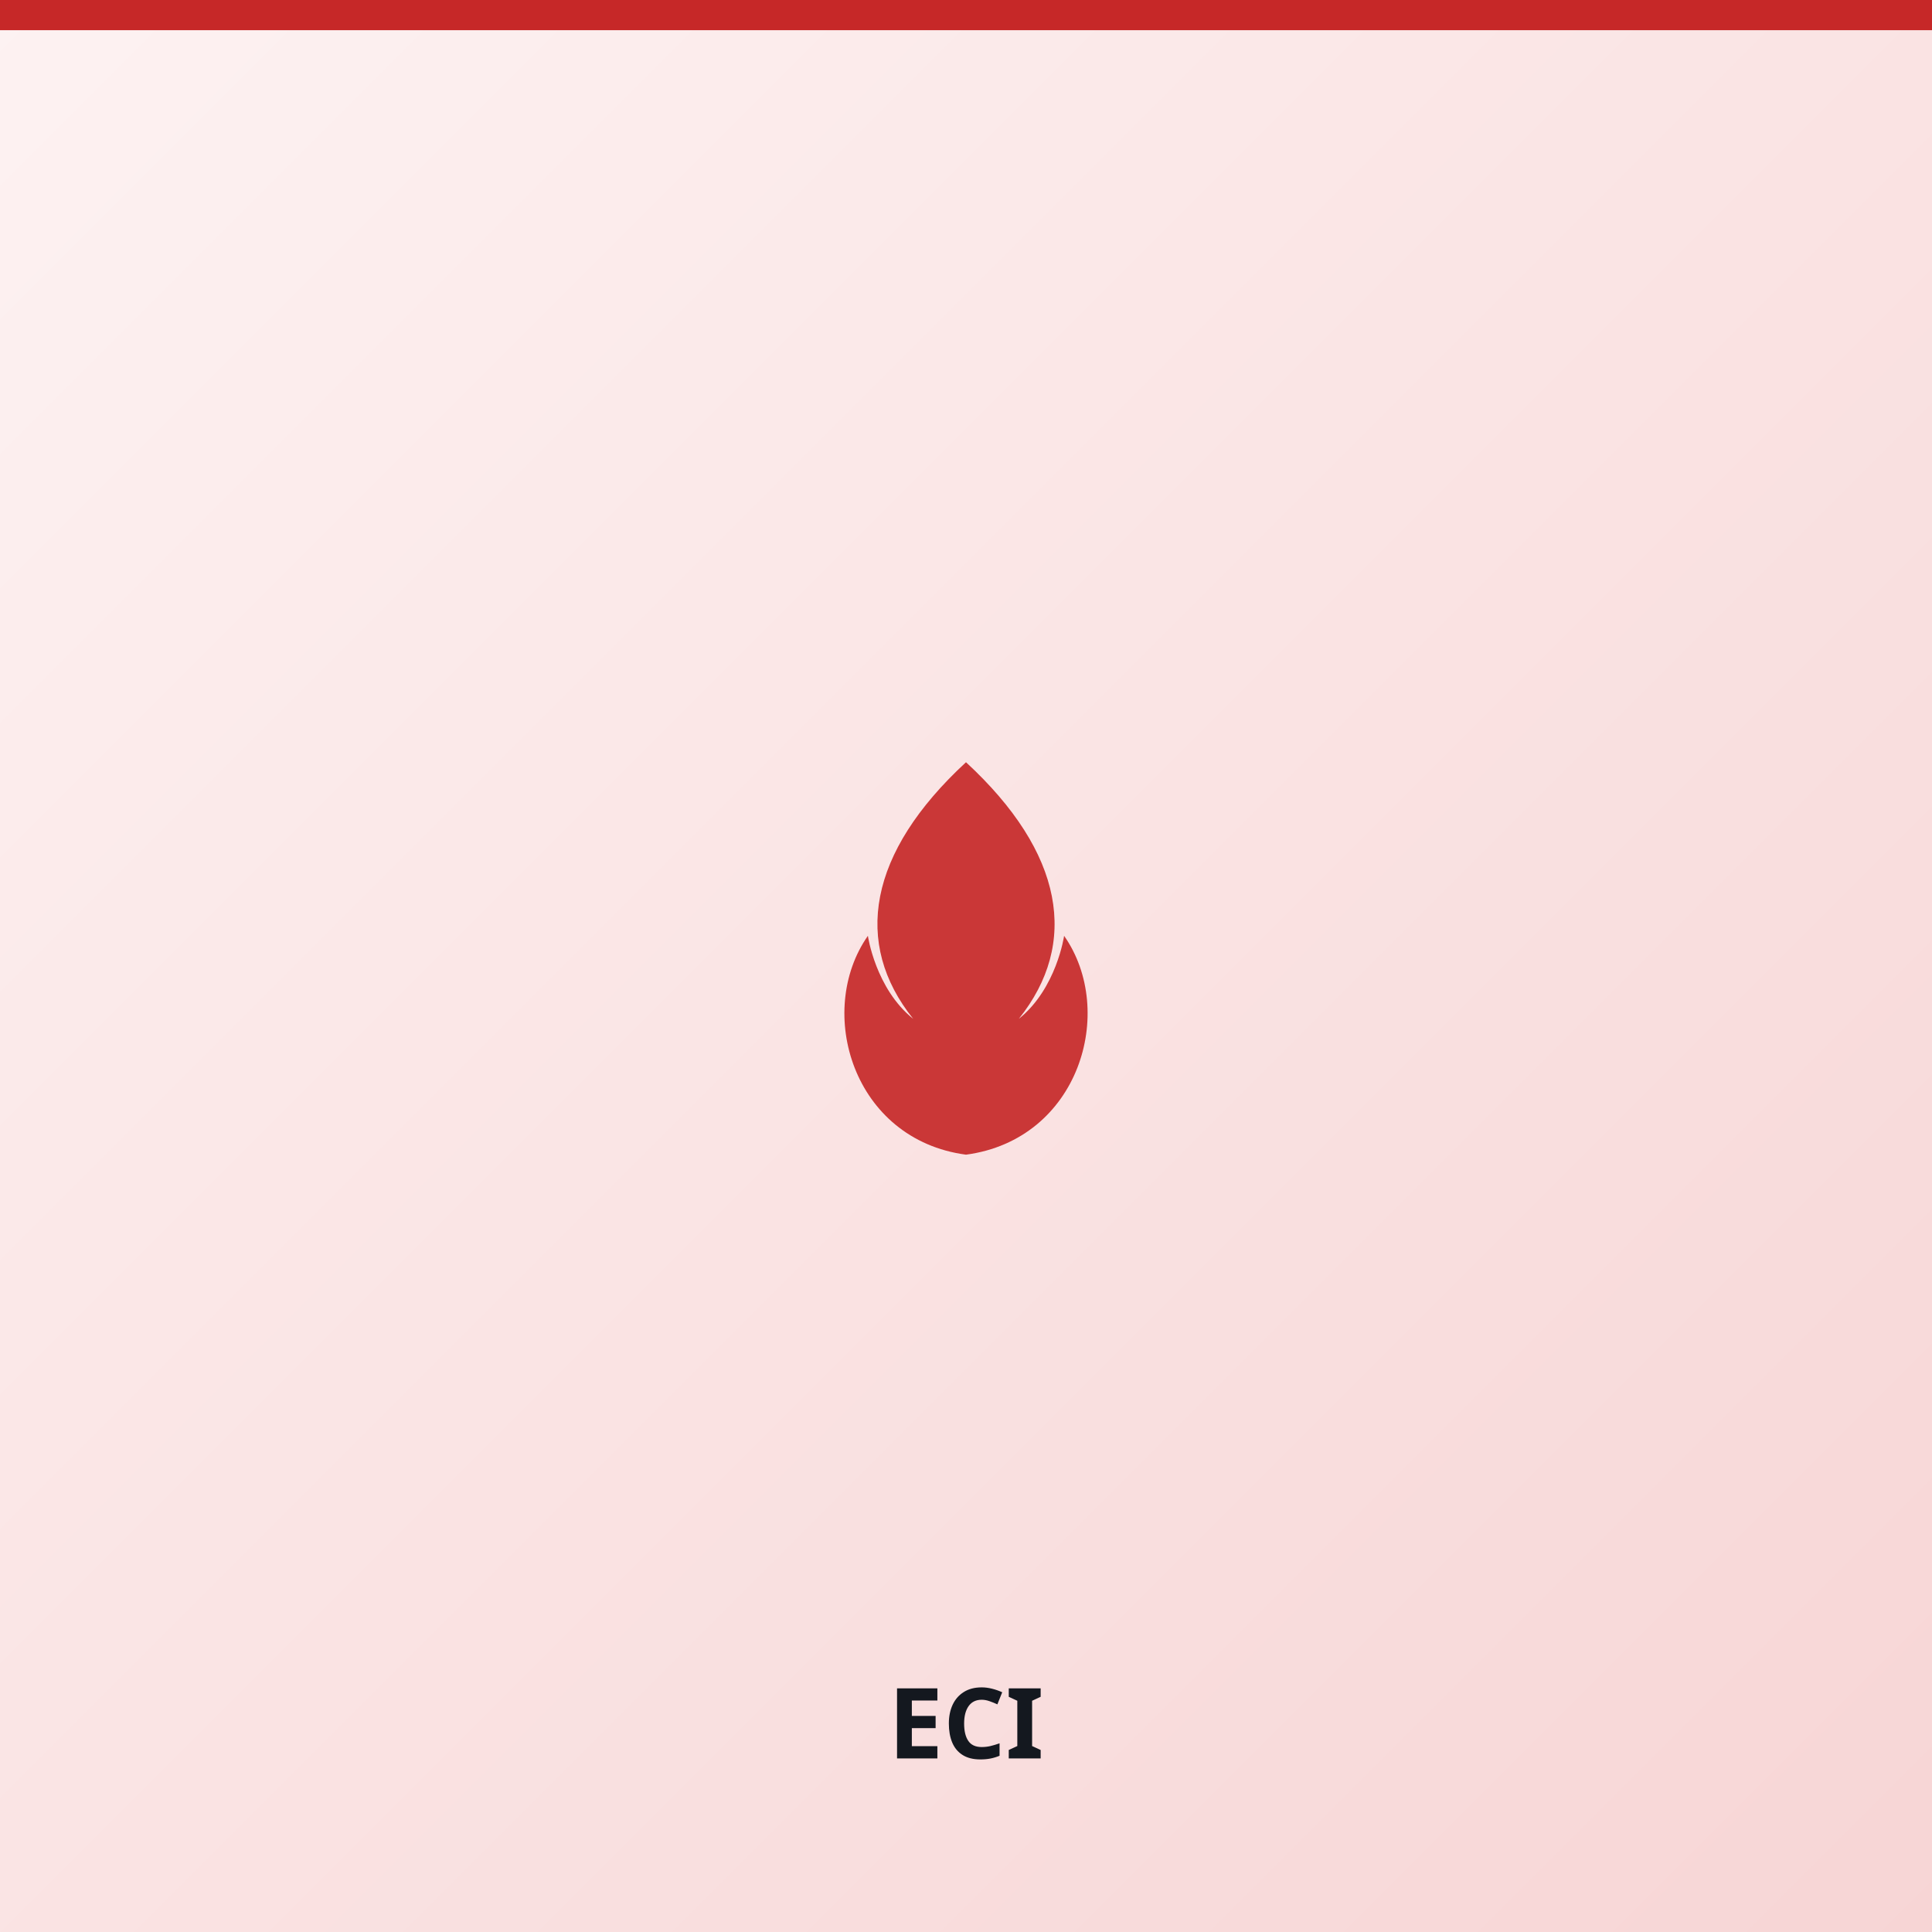
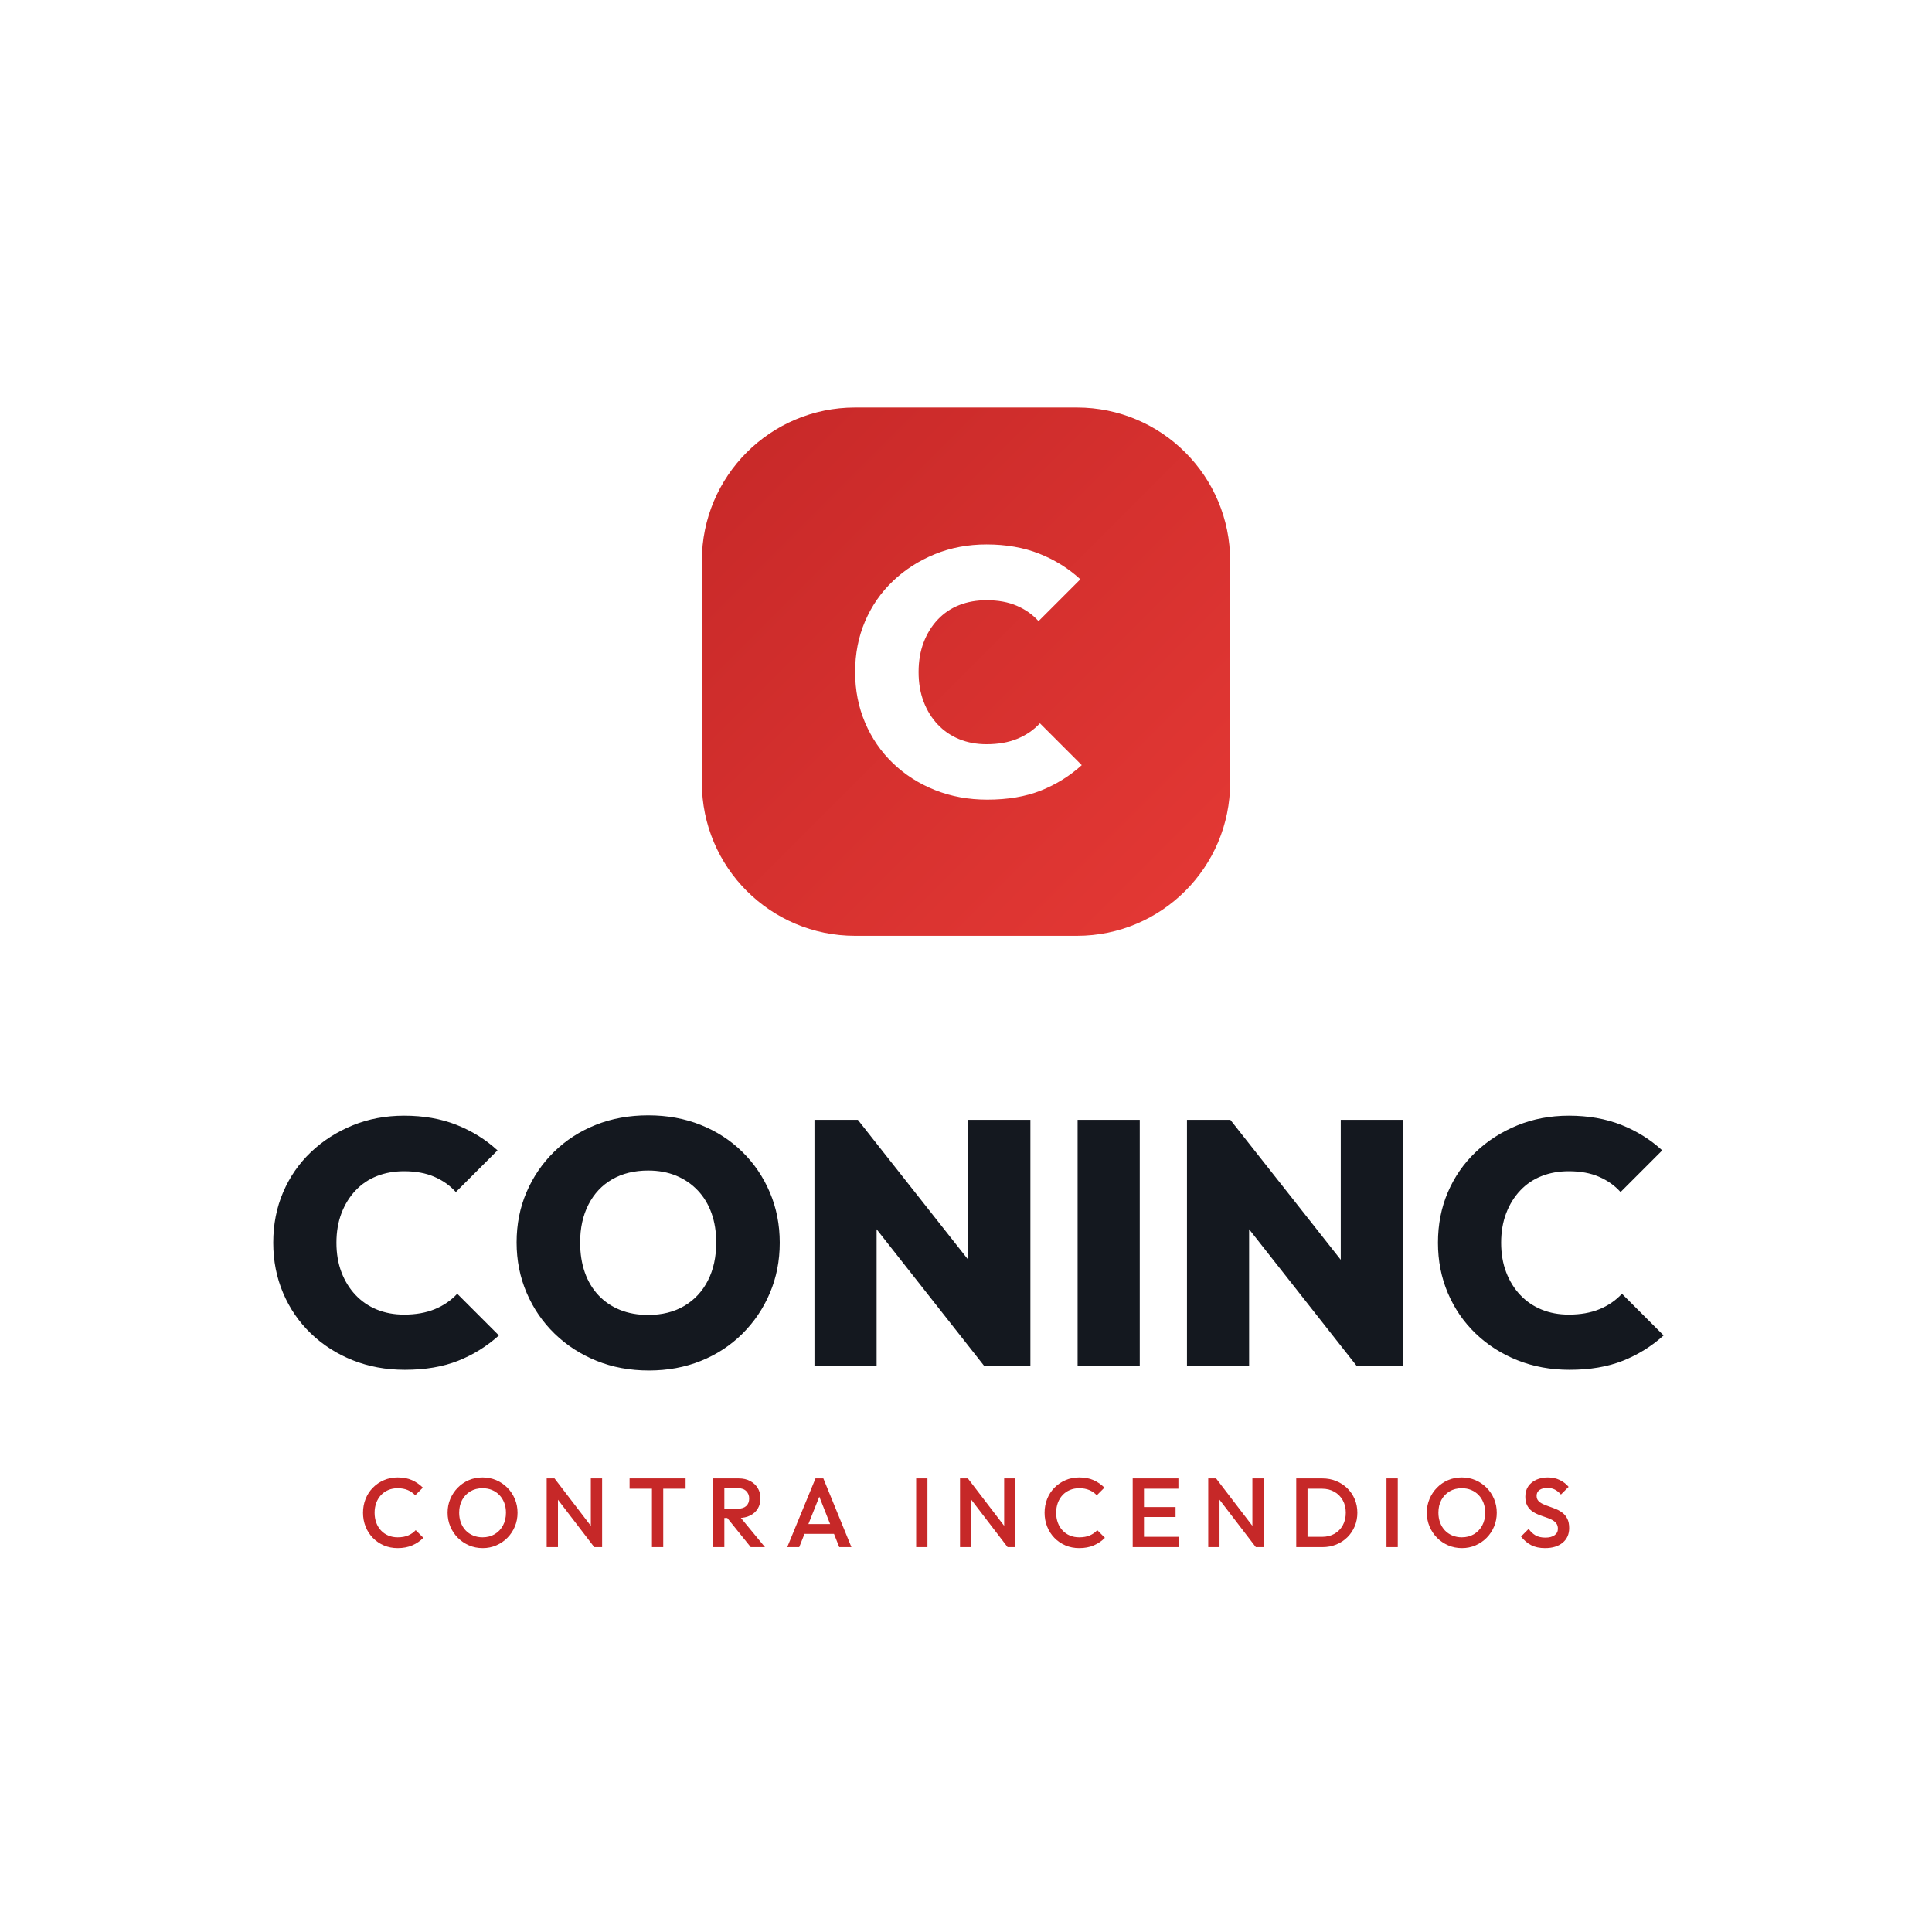
- <svg xmlns="http://www.w3.org/2000/svg" width="512" height="512" viewBox="0 0 512 512" role="img" aria-label="ECI">
+ <svg xmlns="http://www.w3.org/2000/svg" width="512" height="512" viewBox="0 0 512 512" role="img" aria-label="CONINC — Contra incendios">
  <defs>
    <linearGradient id="g" x1="0" y1="0" x2="1" y2="1">
-       <stop offset="0" stop-color="#fdf2f2" />
-       <stop offset="1" stop-color="#f7d5d5" />
+       <stop offset="0" stop-color="#c62828" />
+       <stop offset="1" stop-color="#e53935" />
    </linearGradient>
  </defs>
-   <rect width="512" height="512" fill="url(#g)" />
-   <rect x="0" y="0" width="512" height="8" fill="#c62828" />
-   <g transform="translate(256 256)" fill="none" stroke="#8e0000" stroke-width="3" stroke-linecap="round" stroke-linejoin="round">
-     <path d="M0 -54 C 26 -30 30 -6 14 14 C 24 6 26 -8 26 -8 C 40 12 30 46 0 50 C -30 46 -40 12 -26 -8 C -26 -8 -24 6 -14 14 C -30 -6 -26 -30 0 -54 Z" fill="#c62828" stroke="none" opacity="0.92" />
-   </g>
-   <text x="256" y="466" text-anchor="middle" font-family="Outfit, system-ui, sans-serif" font-size="26" font-weight="700" fill="#14181f">ECI</text>
+   <rect width="512" height="512" fill="#fff" />
+   <rect x="186" y="108" width="140" height="140" rx="40.6" fill="url(#g)" />
+   <path d="M261.636 211.916Q254.152 211.916 247.776 209.375Q241.401 206.834 236.642 202.261Q231.884 197.687 229.25 191.496Q226.617 185.305 226.617 178.098Q226.617 170.798 229.25 164.654Q231.884 158.509 236.642 153.982Q241.401 149.454 247.73 146.867Q254.06 144.28 261.452 144.28Q269.213 144.28 275.404 146.728Q281.595 149.177 286.307 153.52L275.219 164.608Q272.909 162.02 269.49 160.542Q266.072 159.064 261.452 159.064Q257.478 159.064 254.198 160.357Q250.918 161.651 248.516 164.192Q246.113 166.733 244.773 170.244Q243.434 173.755 243.434 178.098Q243.434 182.441 244.773 185.952Q246.113 189.463 248.516 192.004Q250.918 194.545 254.198 195.885Q257.478 197.225 261.452 197.225Q266.072 197.225 269.583 195.793Q273.094 194.36 275.589 191.681L286.677 202.769Q281.872 207.112 275.82 209.514Q269.768 211.916 261.636 211.916Z" fill="#fff" />
+   <path d="M107.282 363.012Q99.83 363.012 93.482 360.482Q87.134 357.952 82.396 353.398Q77.658 348.844 75.036 342.68Q72.414 336.516 72.414 329.34Q72.414 322.072 75.036 315.954Q77.658 309.836 82.396 305.328Q87.134 300.82 93.436 298.244Q99.738 295.668 107.098 295.668Q114.826 295.668 120.99 298.106Q127.154 300.544 131.846 304.868L120.806 315.908Q118.506 313.332 115.102 311.86Q111.698 310.388 107.098 310.388Q103.142 310.388 99.876 311.676Q96.61 312.964 94.218 315.494Q91.826 318.024 90.492 321.52Q89.158 325.016 89.158 329.34Q89.158 333.664 90.492 337.16Q91.826 340.656 94.218 343.186Q96.61 345.716 99.876 347.05Q103.142 348.384 107.098 348.384Q111.698 348.384 115.194 346.958Q118.69 345.532 121.174 342.864L132.214 353.904Q127.43 358.228 121.404 360.62Q115.378 363.012 107.282 363.012ZM171.958 363.196Q164.414 363.196 158.066 360.62Q151.718 358.044 146.98 353.444Q142.242 348.844 139.574 342.634Q136.906 336.424 136.906 329.248Q136.906 322.072 139.528 315.954Q142.15 309.836 146.842 305.236Q151.534 300.636 157.882 298.106Q164.23 295.576 171.774 295.576Q179.318 295.576 185.666 298.106Q192.014 300.636 196.706 305.236Q201.398 309.836 204.02 316.0Q206.642 322.164 206.642 329.34Q206.642 336.516 204.02 342.68Q201.398 348.844 196.706 353.49Q192.014 358.136 185.712 360.666Q179.41 363.196 171.958 363.196ZM171.774 348.476Q177.294 348.476 181.342 346.084Q185.39 343.692 187.598 339.368Q189.806 335.044 189.806 329.248Q189.806 325.016 188.564 321.52Q187.322 318.024 184.93 315.494Q182.538 312.964 179.226 311.584Q175.914 310.204 171.774 310.204Q166.254 310.204 162.206 312.55Q158.158 314.896 155.95 319.22Q153.742 323.544 153.742 329.248Q153.742 333.664 154.984 337.206Q156.226 340.748 158.618 343.278Q161.01 345.808 164.322 347.142Q167.634 348.476 171.774 348.476ZM215.842 362.0V296.772H227.342L232.31 310.112V362.0ZM260.83 362.0 222.742 313.608 227.342 296.772 265.522 345.164ZM260.83 362.0 256.598 348.292V296.772H273.066V362.0ZM285.578 362.0V296.772H302.046V362.0ZM314.558 362.0V296.772H326.058L331.026 310.112V362.0ZM359.546 362.0 321.458 313.608 326.058 296.772 364.238 345.164ZM359.546 362.0 355.314 348.292V296.772H371.782V362.0ZM415.942 363.012Q408.49 363.012 402.142 360.482Q395.794 357.952 391.056 353.398Q386.318 348.844 383.696 342.68Q381.074 336.516 381.074 329.34Q381.074 322.072 383.696 315.954Q386.318 309.836 391.056 305.328Q395.794 300.82 402.096 298.244Q408.398 295.668 415.758 295.668Q423.486 295.668 429.65 298.106Q435.814 300.544 440.506 304.868L429.466 315.908Q427.166 313.332 423.762 311.86Q420.358 310.388 415.758 310.388Q411.802 310.388 408.536 311.676Q405.27 312.964 402.878 315.494Q400.486 318.024 399.152 321.52Q397.818 325.016 397.818 329.34Q397.818 333.664 399.152 337.16Q400.486 340.656 402.878 343.186Q405.27 345.716 408.536 347.05Q411.802 348.384 415.758 348.384Q420.358 348.384 423.854 346.958Q427.35 345.532 429.834 342.864L440.874 353.904Q436.09 358.228 430.064 360.62Q424.038 363.012 415.942 363.012Z" fill="#14181f" />
+   <path d="M105.382 410.26Q103.406 410.26 101.729 409.545Q100.052 408.83 98.804 407.543Q97.556 406.256 96.88 404.553Q96.204 402.85 96.204 400.9Q96.204 398.95 96.88 397.247Q97.556 395.544 98.804 394.27Q100.052 392.996 101.729 392.268Q103.406 391.54 105.382 391.54Q107.592 391.54 109.204 392.268Q110.816 392.996 112.064 394.244L110.036 396.272Q109.23 395.388 108.073 394.894Q106.916 394.4 105.382 394.4Q104.03 394.4 102.912 394.868Q101.794 395.336 100.975 396.207Q100.156 397.078 99.714 398.274Q99.272 399.47 99.272 400.9Q99.272 402.33 99.714 403.526Q100.156 404.722 100.975 405.593Q101.794 406.464 102.912 406.932Q104.03 407.4 105.382 407.4Q107.046 407.4 108.203 406.893Q109.36 406.386 110.166 405.502L112.194 407.53Q110.946 408.804 109.256 409.532Q107.566 410.26 105.382 410.26ZM127.924 410.26Q125.974 410.26 124.284 409.532Q122.594 408.804 121.32 407.517Q120.046 406.23 119.331 404.527Q118.616 402.824 118.616 400.874Q118.616 398.924 119.331 397.234Q120.046 395.544 121.307 394.257Q122.568 392.97 124.245 392.255Q125.922 391.54 127.872 391.54Q129.822 391.54 131.499 392.255Q133.176 392.97 134.45 394.257Q135.724 395.544 136.439 397.247Q137.154 398.95 137.154 400.9Q137.154 402.85 136.439 404.553Q135.724 406.256 134.463 407.53Q133.202 408.804 131.525 409.532Q129.848 410.26 127.924 410.26ZM127.872 407.4Q129.718 407.4 131.109 406.568Q132.5 405.736 133.293 404.267Q134.086 402.798 134.086 400.874Q134.086 399.444 133.631 398.261Q133.176 397.078 132.344 396.207Q131.512 395.336 130.381 394.868Q129.25 394.4 127.872 394.4Q126.052 394.4 124.661 395.219Q123.27 396.038 122.477 397.494Q121.684 398.95 121.684 400.874Q121.684 402.304 122.139 403.513Q122.594 404.722 123.413 405.58Q124.232 406.438 125.376 406.919Q126.52 407.4 127.872 407.4ZM144.876 410.0V391.8H146.956L147.866 395.232V410.0ZM157.486 410.0 146.592 395.778 146.956 391.8 157.85 406.022ZM157.486 410.0 156.576 406.802V391.8H159.566V410.0ZM172.774 410.0V392.32H175.764V410.0ZM166.846 394.53V391.8H181.692V394.53ZM191.026 402.278V399.808H195.628Q197.006 399.808 197.773 399.093Q198.54 398.378 198.54 397.104Q198.54 395.96 197.786 395.18Q197.032 394.4 195.654 394.4H191.026V391.8H195.784Q197.5 391.8 198.8 392.489Q200.1 393.178 200.815 394.361Q201.53 395.544 201.53 397.052Q201.53 398.638 200.815 399.808Q200.1 400.978 198.8 401.628Q197.5 402.278 195.784 402.278ZM188.972 410.0V391.8H191.962V410.0ZM198.956 410.0 192.586 402.096 195.368 401.082 202.726 410.0ZM208.628 410.0 216.116 391.8H218.196L225.632 410.0H222.408L216.584 395.258H217.676L211.8 410.0ZM212.32 406.49V403.89H221.966V406.49ZM242.792 410.0V391.8H245.782V410.0ZM254.414 410.0V391.8H256.494L257.404 395.232V410.0ZM267.024 410.0 256.13 395.778 256.494 391.8 267.388 406.022ZM267.024 410.0 266.114 406.802V391.8H269.104V410.0ZM286.004 410.26Q284.028 410.26 282.351 409.545Q280.674 408.83 279.426 407.543Q278.178 406.256 277.502 404.553Q276.826 402.85 276.826 400.9Q276.826 398.95 277.502 397.247Q278.178 395.544 279.426 394.27Q280.674 392.996 282.351 392.268Q284.028 391.54 286.004 391.54Q288.214 391.54 289.826 392.268Q291.438 392.996 292.686 394.244L290.658 396.272Q289.852 395.388 288.695 394.894Q287.538 394.4 286.004 394.4Q284.652 394.4 283.534 394.868Q282.416 395.336 281.597 396.207Q280.778 397.078 280.336 398.274Q279.894 399.47 279.894 400.9Q279.894 402.33 280.336 403.526Q280.778 404.722 281.597 405.593Q282.416 406.464 283.534 406.932Q284.652 407.4 286.004 407.4Q287.668 407.4 288.825 406.893Q289.982 406.386 290.788 405.502L292.816 407.53Q291.568 408.804 289.878 409.532Q288.188 410.26 286.004 410.26ZM300.174 410.0V391.8H303.164V410.0ZM302.228 410.0V407.27H312.42V410.0ZM302.228 402.018V399.392H311.536V402.018ZM302.228 394.53V391.8H312.29V394.53ZM320.194 410.0V391.8H322.274L323.184 395.232V410.0ZM332.804 410.0 321.91 395.778 322.274 391.8 333.168 406.022ZM332.804 410.0 331.894 406.802V391.8H334.884V410.0ZM345.57 410.0V407.27H350.354Q352.226 407.27 353.643 406.464Q355.06 405.658 355.853 404.215Q356.646 402.772 356.646 400.874Q356.646 399.002 355.84 397.572Q355.034 396.142 353.617 395.336Q352.2 394.53 350.354 394.53H345.57V391.8H350.432Q352.408 391.8 354.098 392.489Q355.788 393.178 357.049 394.413Q358.31 395.648 359.012 397.299Q359.714 398.95 359.714 400.9Q359.714 402.824 359.012 404.488Q358.31 406.152 357.062 407.387Q355.814 408.622 354.124 409.311Q352.434 410.0 350.484 410.0ZM343.516 410.0V391.8H346.506V410.0ZM367.436 410.0V391.8H370.426V410.0ZM387.43 410.26Q385.48 410.26 383.79 409.532Q382.1 408.804 380.826 407.517Q379.552 406.23 378.837 404.527Q378.122 402.824 378.122 400.874Q378.122 398.924 378.837 397.234Q379.552 395.544 380.813 394.257Q382.074 392.97 383.751 392.255Q385.428 391.54 387.378 391.54Q389.328 391.54 391.005 392.255Q392.682 392.97 393.956 394.257Q395.23 395.544 395.945 397.247Q396.66 398.95 396.66 400.9Q396.66 402.85 395.945 404.553Q395.23 406.256 393.969 407.53Q392.708 408.804 391.031 409.532Q389.354 410.26 387.43 410.26ZM387.378 407.4Q389.224 407.4 390.615 406.568Q392.006 405.736 392.799 404.267Q393.592 402.798 393.592 400.874Q393.592 399.444 393.137 398.261Q392.682 397.078 391.85 396.207Q391.018 395.336 389.887 394.868Q388.756 394.4 387.378 394.4Q385.558 394.4 384.167 395.219Q382.776 396.038 381.983 397.494Q381.19 398.95 381.19 400.874Q381.19 402.304 381.645 403.513Q382.1 404.722 382.919 405.58Q383.738 406.438 384.882 406.919Q386.026 407.4 387.378 407.4ZM409.452 410.26Q407.294 410.26 405.786 409.48Q404.278 408.7 403.082 407.192L405.11 405.164Q405.864 406.256 406.904 406.867Q407.944 407.478 409.556 407.478Q411.064 407.478 411.961 406.854Q412.858 406.23 412.858 405.138Q412.858 404.228 412.39 403.656Q411.922 403.084 411.155 402.707Q410.388 402.33 409.465 402.031Q408.542 401.732 407.619 401.355Q406.696 400.978 405.929 400.406Q405.162 399.834 404.694 398.924Q404.226 398.014 404.226 396.61Q404.226 394.998 405.019 393.867Q405.812 392.736 407.164 392.138Q408.516 391.54 410.18 391.54Q411.974 391.54 413.391 392.242Q414.808 392.944 415.692 394.036L413.664 396.064Q412.884 395.18 412.039 394.751Q411.194 394.322 410.102 394.322Q408.75 394.322 407.983 394.868Q407.216 395.414 407.216 396.402Q407.216 397.234 407.684 397.741Q408.152 398.248 408.919 398.599Q409.686 398.95 410.609 399.262Q411.532 399.574 412.455 399.964Q413.378 400.354 414.145 400.965Q414.912 401.576 415.38 402.538Q415.848 403.5 415.848 404.956Q415.848 407.4 414.119 408.83Q412.39 410.26 409.452 410.26Z" fill="#c62828" />
</svg>
